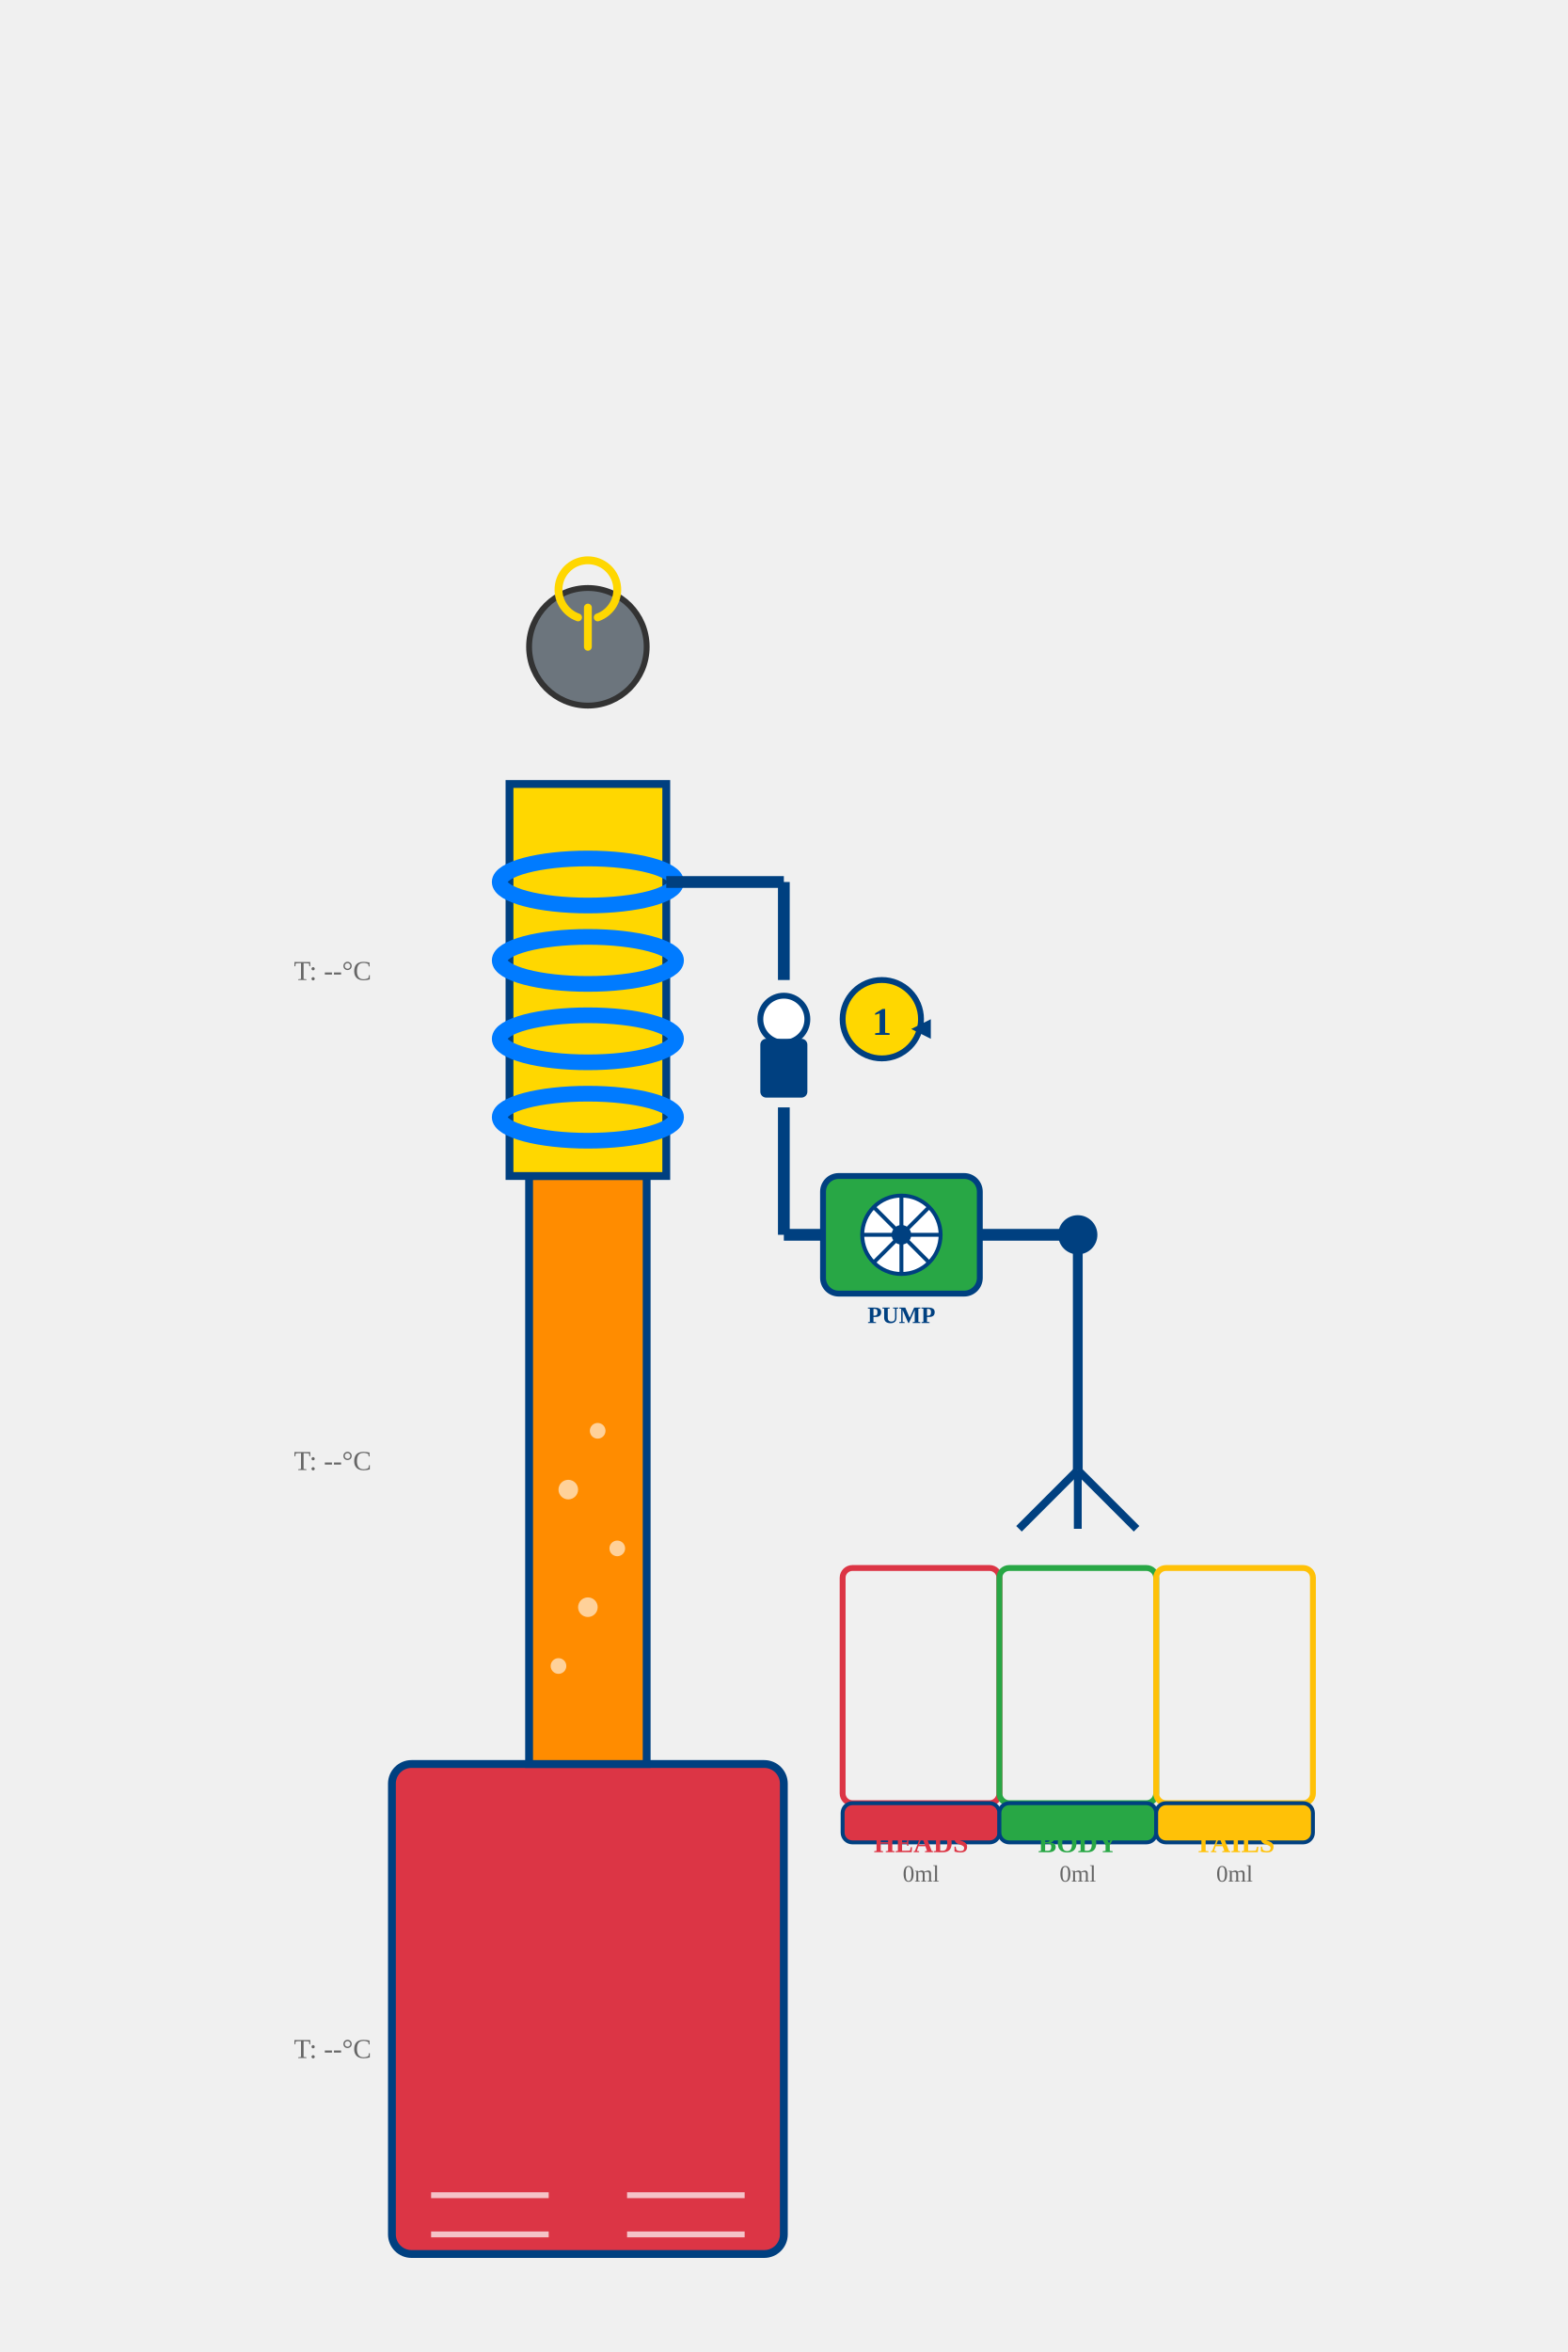
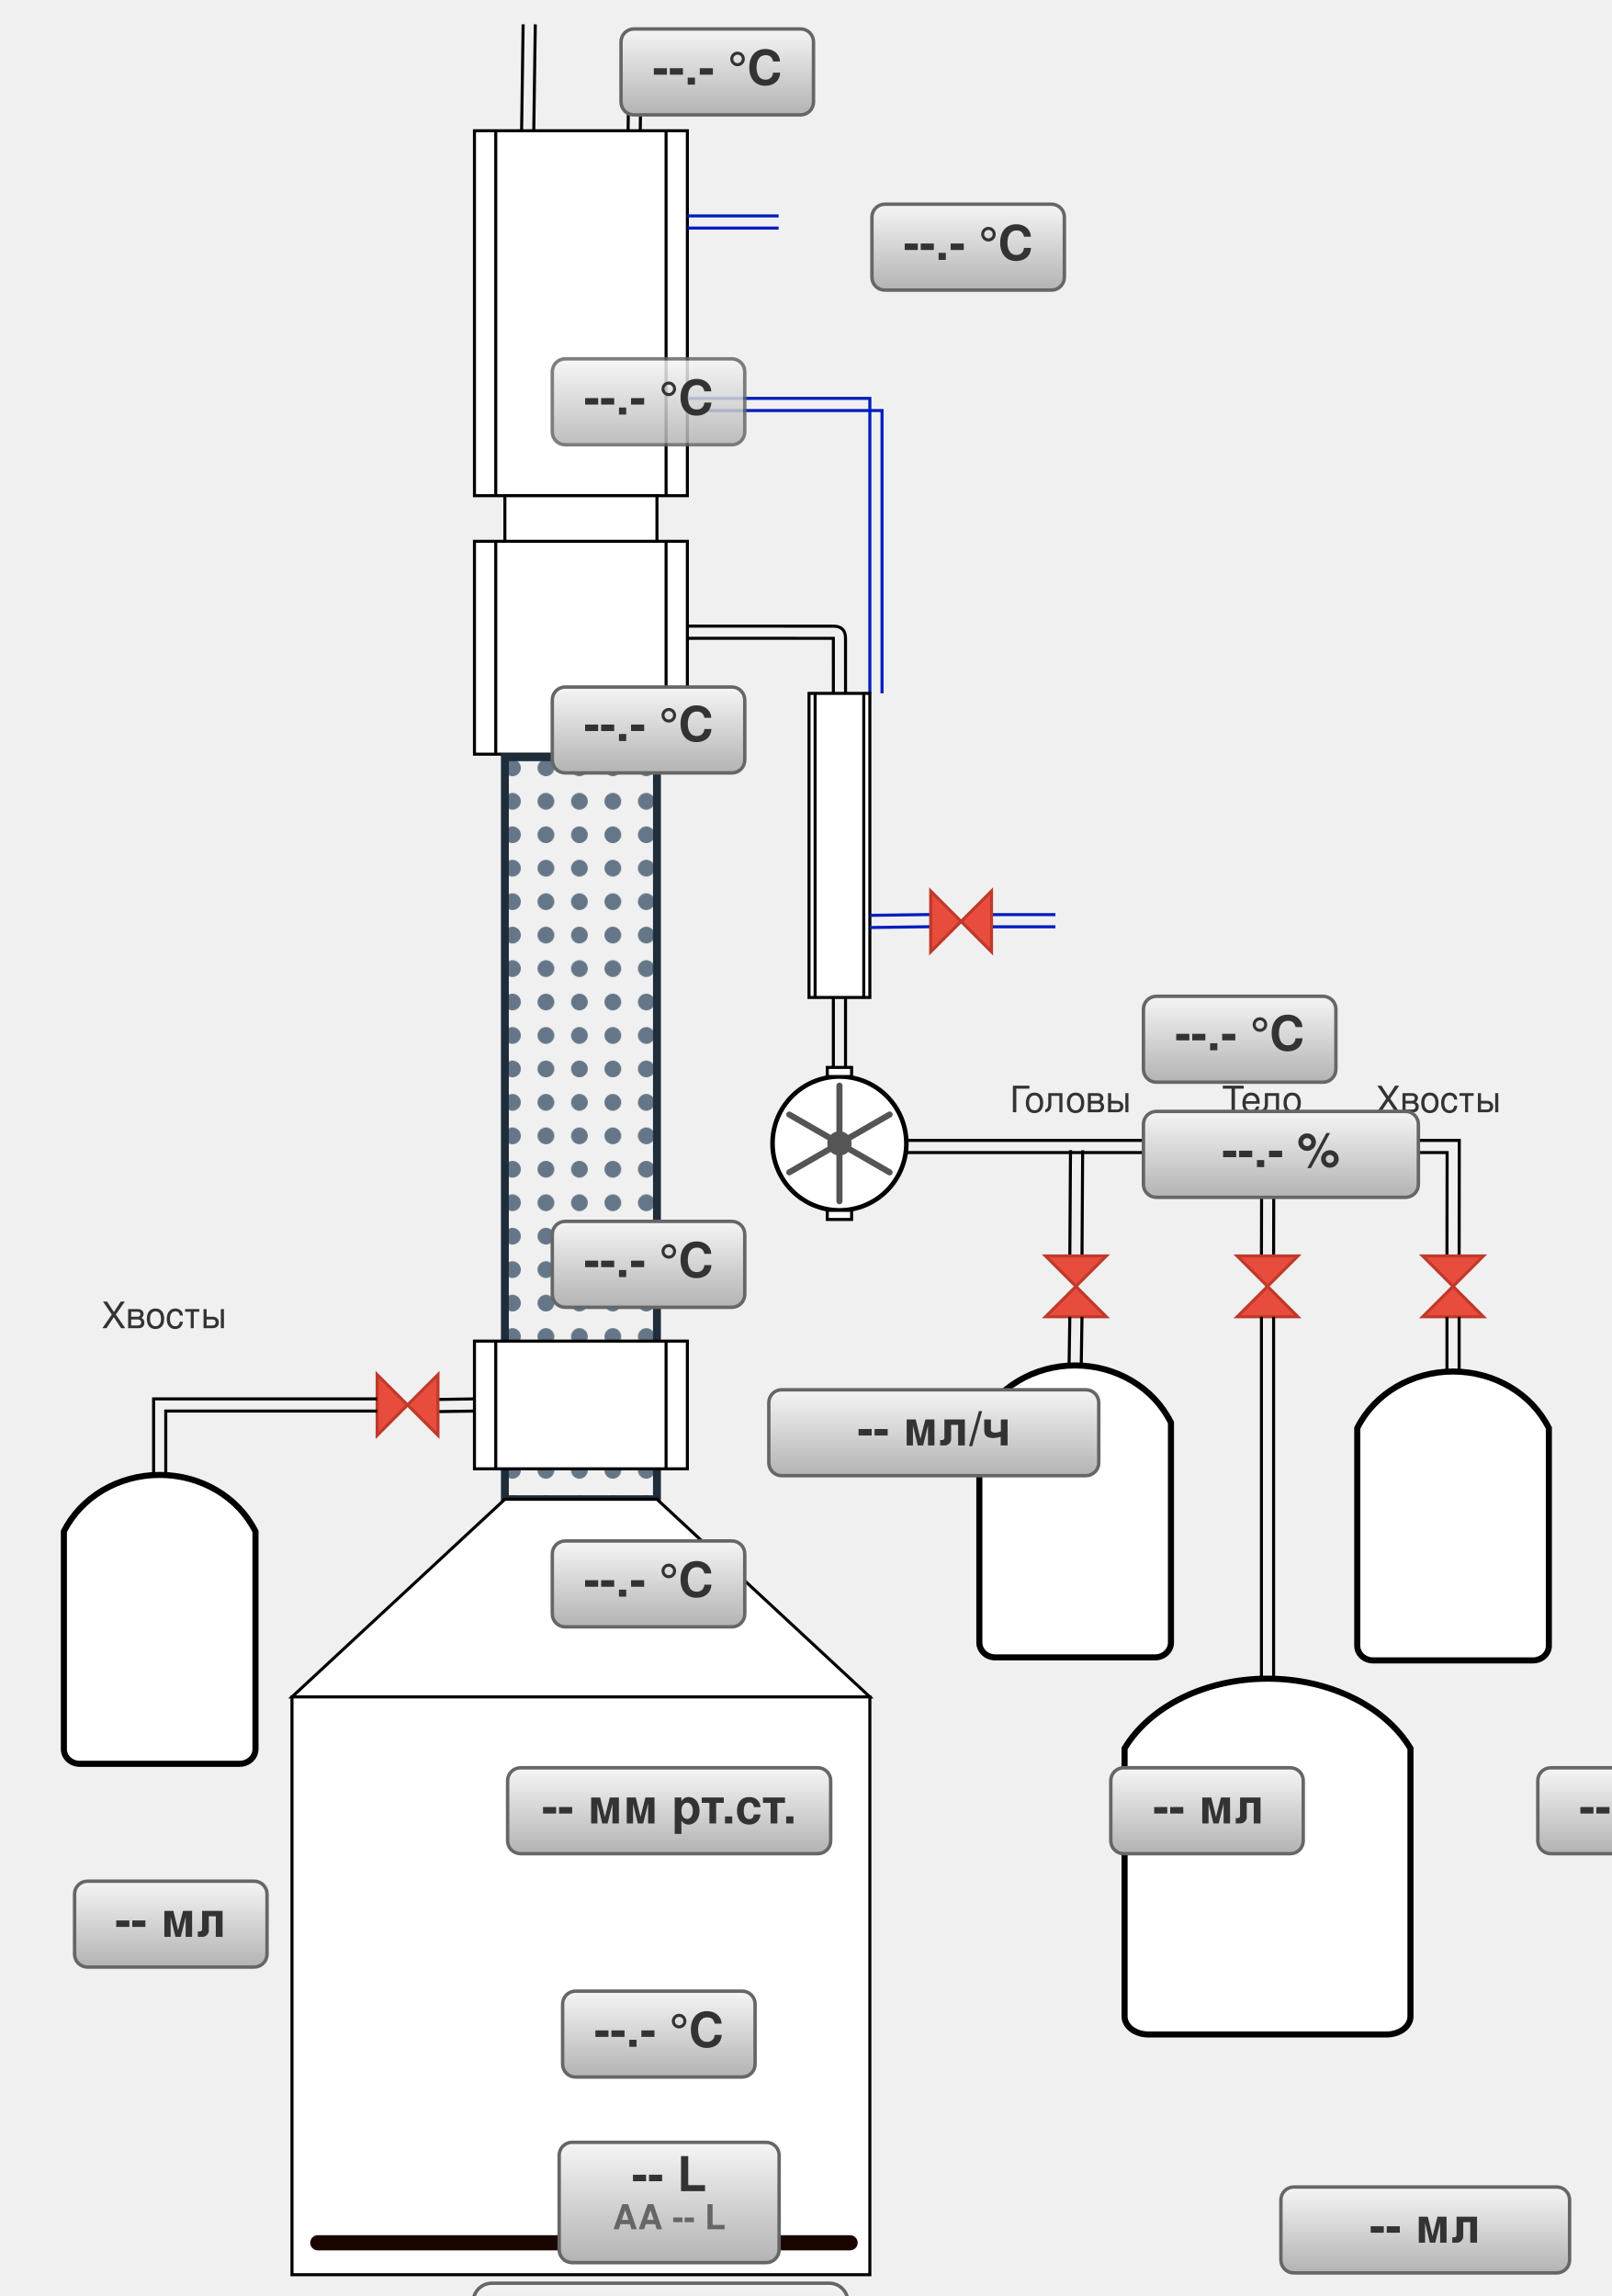
- <svg xmlns="http://www.w3.org/2000/svg" viewBox="0 0 800 1200" id="column-scheme">
+ <svg xmlns="http://www.w3.org/2000/svg" viewBox="-20 -5 530 755" width="530" height="755" preserveAspectRatio="xMidYMid meet">
  <defs>
-     <linearGradient id="heatGradient" x1="0%" y1="100%" x2="0%" y2="0%">
-       <stop offset="0%" style="stop-color:#ff0000;stop-opacity:1" />
-       <stop offset="100%" style="stop-color:#ff6600;stop-opacity:0.5" />
-     </linearGradient>
-     <linearGradient id="coolGradient" x1="0%" y1="0%" x2="0%" y2="100%">
-       <stop offset="0%" style="stop-color:#00bfff;stop-opacity:1" />
-       <stop offset="100%" style="stop-color:#0080ff;stop-opacity:0.5" />
-     </linearGradient>
-     <clipPath id="jarClip">
-       <rect x="0" y="0" width="80" height="120" rx="5" />
+     <linearGradient id="grad-indicator" x1="0%" y1="0%" x2="0%" y2="100%">
+       <stop offset="0%" style="stop-color:#f5f5f5;stop-opacity:1" />
+       <stop offset="100%" style="stop-color:#b3b3b3;stop-opacity:1" />
+     </linearGradient>
+     <pattern id="dots-packing" patternUnits="userSpaceOnUse" width="11" height="11">
+       <circle cx="5.5" cy="5.5" r="2.75" fill="#647687" />
+     </pattern>
+     <linearGradient id="grad-metal" x1="0%" y1="0%" x2="100%" y2="0%">
+       <stop offset="0%" style="stop-color:#bdc3c7;stop-opacity:1" />
+       <stop offset="50%" style="stop-color:#ecf0f1;stop-opacity:1" />
+       <stop offset="100%" style="stop-color:#bdc3c7;stop-opacity:1" />
+     </linearGradient>
+     <linearGradient id="grad-column-heat" x1="0" y1="743" x2="0" y2="38" gradientUnits="userSpaceOnUse">
+       <stop offset="0%" style="stop-color:#d94b2b;stop-opacity:0.65" />
+       <stop offset="70%" style="stop-color:#d94b2b;stop-opacity:0.18" />
+       <stop offset="100%" style="stop-color:#d94b2b;stop-opacity:0" />
+     </linearGradient>
+     <linearGradient id="grad-column-reflux" x1="0" y1="38" x2="0" y2="743" gradientUnits="userSpaceOnUse">
+       <stop offset="0%" style="stop-color:#1f84ff;stop-opacity:0.65" />
+       <stop offset="70%" style="stop-color:#1f84ff;stop-opacity:0.18" />
+       <stop offset="100%" style="stop-color:#1f84ff;stop-opacity:0" />
+     </linearGradient>
+     <linearGradient id="grad-cube-liquid" x1="0%" y1="0%" x2="0%" y2="100%">
+       <stop offset="0%" style="stop-color:#8fd0ff;stop-opacity:0.55" />
+       <stop offset="100%" style="stop-color:#3e8fd7;stop-opacity:0.35" />
+     </linearGradient>
+     <clipPath id="clip-reflux-drops">
+       <rect x="146" y="38" width="50" height="206" />
+     </clipPath>
+     <clipPath id="clip-cube-lid-trapezoid">
+       <path d="M76,553 L146,488 L196,488 L266,553 Z" />
    </clipPath>
  </defs>
-   <g id="cube" class="cube">
-     <rect x="200" y="900" width="200" height="250" rx="10" fill="#dc3545" stroke="#004080" stroke-width="4" />
-     <line x1="220" y1="1120" x2="280" y2="1120" stroke="#fff" stroke-width="3" class="heat-indicator" opacity="0.7" />
-     <line x1="220" y1="1140" x2="280" y2="1140" stroke="#fff" stroke-width="3" class="heat-indicator" opacity="0.7" />
-     <line x1="320" y1="1120" x2="380" y2="1120" stroke="#fff" stroke-width="3" class="heat-indicator" opacity="0.7" />
-     <line x1="320" y1="1140" x2="380" y2="1140" stroke="#fff" stroke-width="3" class="heat-indicator" opacity="0.7" />
-   </g>
-   <g id="column">
-     <rect x="270" y="600" width="60" height="300" fill="#ff8c00" stroke="#004080" stroke-width="4" />
-     <g class="vapor-particles">
-       <circle cx="285" cy="850" r="4" fill="#fff" opacity="0.6" class="vapor-bubble v1" />
-       <circle cx="300" cy="820" r="5" fill="#fff" opacity="0.6" class="vapor-bubble v2" />
-       <circle cx="315" cy="790" r="4" fill="#fff" opacity="0.6" class="vapor-bubble v3" />
-       <circle cx="290" cy="760" r="5" fill="#fff" opacity="0.6" class="vapor-bubble v4" />
-       <circle cx="305" cy="730" r="4" fill="#fff" opacity="0.6" class="vapor-bubble v5" />
+   <style>
+     .indicator { fill: url(#grad-indicator); stroke: #666; stroke-width: 1; }
+     .indicator-text { font-family: 'Segoe UI', Helvetica, sans-serif; font-size: 14px; font-weight: bold; text-anchor: middle; dominant-baseline: central; fill: #333; }
+     .label-text { font-family: 'Segoe UI', Helvetica, sans-serif; font-size: 12px; text-anchor: middle; dominant-baseline: central; fill: #333; }
+     g[id^="ind-"] { transform-box: fill-box; transform-origin: center center; transform: scale(1.13); }
+     .struct { fill: #fff; stroke: #000; stroke-width: 1; }
+     .struct-line { fill: none; stroke: #000; stroke-width: 1; }
+     .pipe { fill: none; stroke: #000; stroke-width: 1; }
+     .pipe-water { fill: none; stroke: #001dbc; stroke-width: 1; }
+     .pipe-water.active {
+       stroke: #1a9cff;
+       stroke-width: 4;
+       stroke-linecap: round;
+       opacity: 0.95;
+       filter: drop-shadow(0 0 4px rgba(26, 156, 255, 0.85));
+       animation: water-pipe-pulse 1.2s ease-in-out infinite;
+     }
+     .valve { fill: #fff; stroke: #000; stroke-width: 1; }
+     .valve-open .valve { fill: #2ecc71; stroke: #27ae60; }
+     .valve-closed .valve { fill: #e74c3c; stroke: #c0392b; }
+     .jar { fill: #fff; stroke: #000; stroke-width: 2; }
+     .drop { fill: #3498db; opacity: 0; transition: opacity 0.5s; }
+     .condensing .drop { opacity: 0.7; }
+     .bubble { fill: #b8e7ff; opacity: 0; filter: drop-shadow(0 0 2px rgba(184, 231, 255, 0.7)); }
+ 
+     @keyframes water-pipe-pulse {
+       0%, 100% { opacity: 0.78; }
+       50% { opacity: 1; }
+     }
+   </style>
+   <g id="zone-reflux">
+     <rect x="136" y="38" width="70" height="120" class="struct" />
+     <line x1="143" y1="38" x2="143" y2="158" class="struct-line" />
+     <line x1="199" y1="38" x2="199" y2="158" class="struct-line" />
+     <g id="anim-reflux-drops" clip-path="url(#clip-reflux-drops)">
+       <circle cx="155" cy="54" r="2.4" class="drop" />
+       <circle cx="163" cy="51" r="2.2" class="drop" />
+       <circle cx="171" cy="56" r="2.5" class="drop" />
+       <circle cx="179" cy="52" r="2.3" class="drop" />
+       <circle cx="187" cy="55" r="2.4" class="drop" />
    </g>
  </g>
-   <g id="reflux">
-     <rect x="260" y="400" width="80" height="200" fill="#ffd700" stroke="#004080" stroke-width="4" />
-     <ellipse cx="300" cy="450" rx="45" ry="12" fill="none" stroke="#007bff" stroke-width="8" class="cooling-ring r1" />
-     <ellipse cx="300" cy="490" rx="45" ry="12" fill="none" stroke="#007bff" stroke-width="8" class="cooling-ring r2" />
-     <ellipse cx="300" cy="530" rx="45" ry="12" fill="none" stroke="#007bff" stroke-width="8" class="cooling-ring r3" />
-     <ellipse cx="300" cy="570" rx="45" ry="12" fill="none" stroke="#007bff" stroke-width="8" class="cooling-ring r4" />
-     <circle cx="280" cy="580" r="3" fill="#00bfff" class="condensation-drop d1" opacity="0" />
-     <circle cx="300" cy="560" r="3" fill="#00bfff" class="condensation-drop d2" opacity="0" />
-     <circle cx="320" cy="540" r="3" fill="#00bfff" class="condensation-drop d3" opacity="0" />
-   </g>
-   <g id="power-button" class="power-btn">
-     <circle cx="300" cy="330" r="30" fill="#6c757d" stroke="#333" stroke-width="3" class="power-circle" />
-     <path d="M 300 310 L 300 330 M 295 315 A 15 15 0 1 1 305 315" stroke="#ffd700" stroke-width="4" fill="none" stroke-linecap="round" class="power-icon" />
-   </g>
-   <line x1="340" y1="450" x2="400" y2="450" stroke="#004080" stroke-width="6" />
-   <line x1="400" y1="450" x2="400" y2="500" stroke="#004080" stroke-width="6" />
-   <g id="tap" class="tap">
-     <circle cx="400" cy="520" r="12" fill="#fff" stroke="#004080" stroke-width="3" />
-     <rect x="388" y="530" width="24" height="30" rx="3" fill="#004080" />
-     <circle cx="400" cy="565" r="4" fill="#00bfff" class="tap-drop" opacity="0" />
-   </g>
-   <g id="fraction-indicator">
-     <circle cx="450" cy="520" r="20" fill="#ffd700" stroke="#004080" stroke-width="3" class="fraction-badge" />
-     <text x="450" y="528" text-anchor="middle" font-size="20" font-weight="bold" fill="#004080" class="fraction-number">1</text>
-     <path d="M 465 525 L 475 520 L 475 530 Z" fill="#004080" class="fraction-arrow" />
-   </g>
-   <g id="pump" transform="translate(420, 600)">
-     <rect x="0" y="0" width="80" height="60" rx="8" fill="#28a745" stroke="#004080" stroke-width="3" />
-     <g class="pump-wheel">
-       <circle cx="40" cy="30" r="20" fill="#fff" stroke="#004080" stroke-width="2" />
-       <line x1="40" y1="10" x2="40" y2="50" stroke="#004080" stroke-width="2" />
-       <line x1="20" y1="30" x2="60" y2="30" stroke="#004080" stroke-width="2" />
-       <line x1="26" y1="16" x2="54" y2="44" stroke="#004080" stroke-width="2" />
-       <line x1="54" y1="16" x2="26" y2="44" stroke="#004080" stroke-width="2" />
-       <circle cx="40" cy="30" r="5" fill="#004080" />
+   <g id="zone-tsa">
+     <path d="M186.5,38 L186.67,28 M190.67,28 L190.5,38" class="pipe" />
+     <path d="M151.5,38 L152,3 M156,3 L155.5,38" class="pipe" />
+   </g>
+   <g id="zone-water">
+     <path d="M206,66 L236,66 M236,70 L206,70" class="pipe-water" />
+     <path d="M266,223 L266,126 L206,126 M270,223 L270,130 L206,130" class="pipe-water" />
+     <path d="M302.86,65.7 L302.82,63.5 L319.5,67.01 L302.96,71.11 L302.92,68.91 L292.53,69.1 L292.47,65.88 Z" fill="#0050ef" stroke="#001dbc" stroke-linejoin="round" />
+   </g>
+   <rect x="146" y="158" width="50" height="18" class="struct" />
+   <g id="zone-node">
+     <rect x="136" y="173" width="70" height="70" class="struct" />
+     <line x1="143" y1="173" x2="143" y2="243" class="struct-line" />
+     <line x1="199" y1="173" x2="199" y2="243" class="struct-line" />
+     <path d="M205.93,200.89 L254,200.9 Q258,200.9 258,204.9 L258.01,233 M254.01,233 L254,204.9 L205.93,204.89" class="pipe" />
+   </g>
+   <g id="zone-cooling">
+     <rect x="246" y="223" width="20" height="100" class="struct" />
+     <line x1="248" y1="223" x2="248" y2="323" class="struct-line" />
+     <line x1="264" y1="223" x2="264" y2="323" class="struct-line" />
+     <path d="M254,346 L254,323 M258,323 L258,346" class="pipe" />
+     <path d="M265.97,296 L286.69,295.72 M286.75,299.72 L266.03,300" class="pipe-water" />
+     <path d="M306,295.76 L327,295.76 M327,299.76 L306,299.76" class="pipe-water" />
+   </g>
+   <g id="zone-column">
+     <rect id="column-shell" x="146" y="244" width="50" height="244" fill="url(#dots-packing)" stroke="#1f2d3b" stroke-width="2.6" />
+   </g>
+   <g id="zone-neck">
+     <rect x="136" y="436" width="70" height="42" class="struct" />
+     <line x1="143" y1="436" x2="143" y2="478" class="struct-line" />
+     <line x1="199" y1="436" x2="199" y2="478" class="struct-line" />
+     <path d="M136.03,459 L122.77,459.2 M122.71,455.2 L135.97,455" class="pipe" />
+   </g>
+   <path d="M76,553 L146,488 L196,488 L266,553 Z" class="struct" stroke-width="2.6" />
+   <g id="zone-cube">
+     <rect id="cube-shell" x="76" y="553" width="190" height="190" class="struct" stroke-width="2.6" />
+   </g>
+   <rect id="anim-gradient-core-heat" x="150" y="38" width="42" height="0" fill="url(#grad-column-heat)" opacity="0" pointer-events="none" />
+   <rect id="anim-gradient-core-reflux" x="150" y="38" width="42" height="0" fill="url(#grad-column-reflux)" opacity="0" pointer-events="none" />
+   <rect id="anim-gradient-lid-heat" x="76" y="488" width="190" height="0" fill="url(#grad-column-heat)" opacity="0" pointer-events="none" clip-path="url(#clip-cube-lid-trapezoid)" />
+   <rect id="anim-gradient-lid-reflux" x="76" y="488" width="190" height="0" fill="url(#grad-column-reflux)" opacity="0" pointer-events="none" clip-path="url(#clip-cube-lid-trapezoid)" />
+   <rect id="anim-gradient-cube-heat" x="80" y="553" width="182" height="0" fill="url(#grad-column-heat)" opacity="0" pointer-events="none" />
+   <rect id="anim-gradient-cube-reflux" x="80" y="553" width="182" height="0" fill="url(#grad-column-reflux)" opacity="0" pointer-events="none" />
+   <rect id="anim-liquid-level" x="76" y="743" width="190" height="0" fill="url(#grad-cube-liquid)" opacity="0.9" pointer-events="none" />
+   <g id="anim-boil-bubbles" pointer-events="none" style="opacity:0">
+     <circle class="bubble" cx="114" cy="716" r="2.9" />
+     <circle class="bubble" cx="132" cy="721" r="2.4" />
+     <circle class="bubble" cx="151" cy="714" r="2.8" />
+     <circle class="bubble" cx="171" cy="719" r="2.5" />
+     <circle class="bubble" cx="190" cy="713" r="2.7" />
+     <circle class="bubble" cx="210" cy="718" r="2.6" />
+     <circle class="bubble" cx="228" cy="715" r="2.5" />
+   </g>
+   <g id="zone-heater">
+     <rect id="heater-bar" x="82" y="730" width="180" height="5" rx="2.5" ry="2.5" fill="#1a0500" stroke="none" opacity="1" />
+   </g>
+   <path id="collector-main-pipe" d="M398.8,374 L254,374 L254,346 M258,346 L258,370 L398.8,370" class="pipe" />
+   <path id="collector-tails-pipe" d="M455.75,408 L455.8,374 L398.8,374 M398.8,370 L459.8,370 L459.75,408" class="pipe" />
+   <path d="M331.75,408 L331.97,373.21 M335.97,373.24 L335.75,408" class="pipe" />
+   <path d="M394.75,408 L394.83,373.3 M398.83,373.31 L398.75,408" class="pipe" />
+   <g id="zone-pump">
+     <circle cx="256" cy="371" r="22" fill="#fff" stroke="#000" stroke-width="1.5" />
+     <g id="pump-impeller" fill="none" stroke="#555" stroke-width="2" stroke-linecap="round">
+       <line x1="256" y1="371" x2="256" y2="352" />
+       <line x1="256" y1="371" x2="272.5" y2="380.5" />
+       <line x1="256" y1="371" x2="239.5" y2="380.5" />
+       <line x1="256" y1="371" x2="272.5" y2="361.5" />
+       <line x1="256" y1="371" x2="239.5" y2="361.5" />
+       <line x1="256" y1="371" x2="256" y2="390" />
    </g>
-     <text x="40" y="75" text-anchor="middle" font-size="12" fill="#004080" font-weight="bold">PUMP</text>
-   </g>
-   <line x1="400" y1="565" x2="400" y2="630" stroke="#004080" stroke-width="6" class="flow-pipe" />
-   <line x1="400" y1="630" x2="420" y2="630" stroke="#004080" stroke-width="6" class="flow-pipe" />
-   <line x1="500" y1="630" x2="550" y2="630" stroke="#004080" stroke-width="6" class="flow-pipe" />
-   <g id="splitter">
-     <circle cx="550" cy="630" r="10" fill="#004080" />
-     <line x1="550" y1="630" x2="550" y2="750" stroke="#004080" stroke-width="5" class="flow-pipe" />
-     <line x1="550" y1="750" x2="520" y2="780" stroke="#004080" stroke-width="4" class="flow-pipe" />
-     <line x1="550" y1="750" x2="550" y2="780" stroke="#004080" stroke-width="4" class="flow-pipe" />
-     <line x1="550" y1="750" x2="580" y2="780" stroke="#004080" stroke-width="4" class="flow-pipe" />
-   </g>
-   <g id="jar-heads" transform="translate(430, 800)">
-     <rect x="0" y="0" width="80" height="120" rx="5" fill="none" stroke="#dc3545" stroke-width="3" />
-     <rect x="0" y="120" width="80" height="20" rx="5" fill="#dc3545" stroke="#004080" stroke-width="2" />
-     <rect x="2" y="20" width="76" height="0" fill="#dc3545" opacity="0.7" class="jar-liquid" id="liquid-heads" clip-path="url(#jarClip)" />
-     <text x="40" y="145" text-anchor="middle" font-size="14" font-weight="bold" fill="#dc3545">HEADS</text>
-     <text x="40" y="160" text-anchor="middle" font-size="12" fill="#666" class="jar-volume" id="vol-heads">0ml</text>
-   </g>
-   <g id="jar-body" transform="translate(510, 800)">
-     <rect x="0" y="0" width="80" height="120" rx="5" fill="none" stroke="#28a745" stroke-width="3" />
-     <rect x="0" y="120" width="80" height="20" rx="5" fill="#28a745" stroke="#004080" stroke-width="2" />
-     <rect x="2" y="20" width="76" height="0" fill="#28a745" opacity="0.7" class="jar-liquid" id="liquid-body" clip-path="url(#jarClip)" />
-     <text x="40" y="145" text-anchor="middle" font-size="14" font-weight="bold" fill="#28a745">BODY</text>
-     <text x="40" y="160" text-anchor="middle" font-size="12" fill="#666" class="jar-volume" id="vol-body">0ml</text>
-   </g>
-   <g id="jar-tails" transform="translate(590, 800)">
-     <rect x="0" y="0" width="80" height="120" rx="5" fill="none" stroke="#ffc107" stroke-width="3" />
-     <rect x="0" y="120" width="80" height="20" rx="5" fill="#ffc107" stroke="#004080" stroke-width="2" />
-     <rect x="2" y="20" width="76" height="0" fill="#ffc107" opacity="0.7" class="jar-liquid" id="liquid-tails" clip-path="url(#jarClip)" />
-     <text x="40" y="145" text-anchor="middle" font-size="14" font-weight="bold" fill="#ffc107">TAILS</text>
-     <text x="40" y="160" text-anchor="middle" font-size="12" fill="#666" class="jar-volume" id="vol-tails">0ml</text>
-   </g>
-   <text x="150" y="1050" font-size="14" fill="#666" class="temp-label">T: <tspan id="temp-cube">--°C</tspan>
-   </text>
-   <text x="150" y="750" font-size="14" fill="#666" class="temp-label">T: <tspan id="temp-column">--°C</tspan>
-   </text>
-   <text x="150" y="500" font-size="14" fill="#666" class="temp-label">T: <tspan id="temp-reflux">--°C</tspan>
-   </text>
+     <circle cx="256" cy="371" r="4" fill="#555" stroke="none" />
+     <rect x="252" y="346" width="8" height="3" fill="#fff" stroke="#000" stroke-width="1" />
+     <rect x="252" y="393" width="8" height="3" fill="#fff" stroke="#000" stroke-width="1" />
+   </g>
+   <g id="svg-valve-water" class="valve-closed" transform="translate(0,0)">
+     <path d="M104,447 L124,447 L114,457 Z" class="valve" transform="rotate(90,114,457)" />
+     <path d="M104,467 L124,467 L114,457 Z" class="valve" transform="rotate(90,114,457)" />
+   </g>
+   <g id="svg-valve-heads" class="valve-closed">
+     <path d="M286,288 L306,288 L296,298 Z" class="valve" transform="rotate(90,296,298)" />
+     <path d="M286,308 L306,308 L296,298 Z" class="valve" transform="rotate(90,296,298)" />
+   </g>
+   <g id="svg-valve-uno" class="valve-closed">
+     <path d="M323.75,408 L343.75,408 L333.75,418 Z" class="valve" transform="rotate(180,333.75,418)" />
+     <path d="M323.75,428 L343.75,428 L333.75,418 Z" class="valve" transform="rotate(180,333.75,418)" />
+   </g>
+   <g id="svg-valve-body" class="valve-closed">
+     <path d="M386.75,408 L406.75,408 L396.75,418 Z" class="valve" transform="rotate(180,396.75,418)" />
+     <path d="M386.75,428 L406.75,428 L396.75,418 Z" class="valve" transform="rotate(180,396.75,418)" />
+   </g>
+   <g id="svg-valve-tails" class="valve-closed">
+     <path d="M447.75,408 L467.75,408 L457.75,418 Z" class="valve" transform="rotate(180,457.75,418)" />
+     <path d="M447.75,428 L467.75,428 L457.75,418 Z" class="valve" transform="rotate(180,457.75,418)" />
+   </g>
+   <path id="pipe-heads-down" d="M335.75,428 L335.5,444 M331.5,444 L331.75,428" class="pipe" />
+   <path id="pipe-body-down" d="M398.75,428 L398.75,547 M394.75,547 L394.75,428" class="pipe" />
+   <path id="pipe-tails-down" d="M459.75,428 L459.75,468 M455.75,468 L455.75,428" class="pipe" />
+   <g id="zone-tails-left-branch">
+     <path id="tails-left-pipe" d="M104,459 L34.5,459 L34.5,480 M30.5,480 L30.5,455 L104,455" class="pipe" />
+     <g id="jar-tails-left">
+       <path d="M-15,501.25 C-15,498.35 -12.84,496 -10.17,496 L61.39,496 C72.73,501.64 80,513.95 80,527.5 C80,541.05 72.73,553.36 61.39,559 L-10.17,559 C-12.84,559 -15,556.65 -15,553.75 L-15,501.25 Z" class="jar" transform="rotate(270,32.5,527.5)" />
+     </g>
+     <text id="label-tails-left" x="34" y="429" class="label-text">Хвосты</text>
+   </g>
+   <g id="jar-heads">
+     <path d="M285.5,465.75 C285.5,464.36 286.01,463.02 286.93,462.04 C287.85,461.05 289.09,460.5 290.39,460.5 L362.69,460.5 C374.15,466.14 381.5,478.45 381.5,492 C381.5,505.55 374.15,517.86 362.69,523.5 L290.39,523.5 C289.09,523.5 287.85,522.95 286.93,521.96 C286.01,520.98 285.5,519.64 285.5,518.25 L285.5,465.75 Z" class="jar" transform="rotate(270,333.5,492)" />
+   </g>
+   <g id="jar-body">
+     <path d="M338.25,566.33 C338.25,564.26 338.88,562.26 339.99,560.79 C341.11,559.33 342.63,558.5 344.2,558.5 L432.33,558.5 C446.3,566.92 455.25,585.28 455.25,605.5 C455.25,625.72 446.3,644.08 432.33,652.5 L344.2,652.5 C342.63,652.5 341.11,651.67 339.99,650.21 C338.88,648.74 338.25,646.74 338.25,644.67 L338.25,566.33 Z" class="jar" transform="rotate(270,396.75,605.5)" />
+   </g>
+   <g id="jar-tails-right">
+     <path d="M410.25,467.25 C410.25,464.35 412.41,462 415.08,462 L486.64,462 C497.98,467.64 505.25,479.95 505.25,493.5 C505.25,507.05 497.98,519.36 486.64,525 L415.08,525 C412.41,525 410.25,522.65 410.25,519.75 L410.25,467.25 Z" class="jar" transform="rotate(270,457.75,493.5)" />
+   </g>
+   <text x="332" y="358" class="label-text">Головы</text>
+   <text x="395" y="358" class="label-text">Тело</text>
+   <text id="label-tails-right" x="453" y="358" class="label-text">Хвосты</text>
+   <g id="ind-temp-tsa">
+     <rect x="163" y="4" width="56" height="25" rx="3.75" ry="3.75" class="indicator" />
+     <text id="txt-temp-tsa" x="191" y="17" class="indicator-text">--.- °C</text>
+   </g>
+   <g id="ind-temp-water-out">
+     <rect x="236" y="55" width="56" height="25" rx="3.75" ry="3.75" class="indicator" />
+     <text id="txt-water-out" x="264" y="68" class="indicator-text">--.- °C</text>
+   </g>
+   <g id="ind-temp-node">
+     <rect x="143" y="195.5" width="56" height="25" rx="3.75" ry="3.75" class="indicator" />
+     <text id="txt-temp-node" x="171" y="208" class="indicator-text">--.- °C</text>
+   </g>
+   <g id="ind-temp-water-in">
+     <rect x="315" y="285.5" width="56" height="25" rx="3.75" ry="3.75" class="indicator" />
+     <text id="txt-water-in" x="343" y="298" class="indicator-text">--.- °C</text>
+   </g>
+   <g id="ind-temp-col-mid">
+     <rect x="143" y="351" width="56" height="25" rx="3.75" ry="3.75" class="indicator" />
+     <text id="txt-temp-col-mid" x="171" y="364" class="indicator-text">--.- °C</text>
+   </g>
+   <g id="ind-pump-speed">
+     <rect x="206" y="400" width="96" height="25" rx="3.75" ry="3.75" class="indicator" />
+     <text id="txt-pump-speed" x="254" y="413" class="indicator-text">-- мл/ч</text>
+   </g>
+   <g id="ind-temp-neck">
+     <rect x="143" y="444" width="56" height="25" rx="3.75" ry="3.75" class="indicator" />
+     <text id="txt-temp-col-top" x="171" y="457" class="indicator-text">--.- °C</text>
+   </g>
+   <g id="ind-pressure-cube">
+     <rect x="130" y="510" width="94" height="25" rx="3.75" ry="3.75" class="indicator" />
+     <text id="txt-pressure-cube" x="177" y="523" class="indicator-text">-- мм рт.ст.</text>
+   </g>
+   <g id="ind-temp-cube">
+     <rect x="146" y="575" width="56" height="25" rx="3.75" ry="3.75" class="indicator" />
+     <text id="txt-temp-cube" x="174" y="588" class="indicator-text">--.- °C</text>
+   </g>
+   <g id="ind-volume-cube">
+     <rect x="145" y="619" width="64" height="35" rx="3.75" ry="3.75" class="indicator" />
+     <text id="txt-volume-cube" x="177" y="630" class="indicator-text">-- L</text>
+     <text id="txt-aa-cube" x="177" y="642" class="indicator-text" style="font-size:10px;fill:#666">AA -- L</text>
+   </g>
+   <g id="ind-power">
+     <rect x="120" y="660" width="109" height="36" rx="5.4" ry="5.4" class="indicator" />
+     <text id="txt-power-set" x="166" y="676" class="indicator-text" style="text-anchor:end">--%</text>
+     <text x="172" y="676" class="indicator-text" style="fill:#666;font-size:10px">/</text>
+     <text id="txt-power-actual" x="178" y="676" class="indicator-text" style="text-anchor:start">-- Вт</text>
+   </g>
+   <g id="ind-volume-heads">
+     <rect x="305.5" y="510" width="56" height="25" rx="3.75" ry="3.75" class="indicator" />
+     <text id="txt-volume-heads" x="334" y="523" class="indicator-text">-- мл</text>
+   </g>
+   <g id="ind-volume-body-small">
+     <rect x="429.75" y="510" width="56" height="25" rx="3.75" ry="3.75" class="indicator" />
+     <text id="txt-volume-tails-right" x="458" y="523" class="indicator-text">-- мл</text>
+   </g>
+   <g id="ind-volume-body">
+     <rect x="355" y="632" width="84" height="25" rx="3.75" ry="3.75" class="indicator" />
+     <text id="txt-volume-body" x="397" y="645" class="indicator-text">-- мл</text>
+   </g>
+   <g id="ind-volume-tails">
+     <rect x="4" y="543" width="56" height="25" rx="3.75" ry="3.75" class="indicator" />
+     <text id="txt-volume-tails" x="32" y="556" class="indicator-text">-- мл</text>
+   </g>
+   <g id="ind-phase">
+     <rect x="336" y="690" width="120" height="30" rx="6" ry="6" fill="#fff" stroke="#ccc" stroke-width="1" />
+     <text id="txt-phase" x="396" y="705" class="indicator-text" style="font-size:13px;fill:#7f8c8d">IDLE</text>
+   </g>
+   <g id="ind-abv">
+     <rect x="315" y="319" width="80" height="25" rx="3.75" ry="3.75" class="indicator" />
+     <text id="txt-abv" x="355" y="332" class="indicator-text">--.- %</text>
+   </g>
+   <g id="ind-temp-reflux">
+     <rect x="143" y="100" width="56" height="25" rx="3.75" ry="3.75" class="indicator" style="opacity:0.85" />
+     <text id="txt-temp-reflux" x="171" y="113" class="indicator-text">--.- °C</text>
+   </g>
+   <g id="svg-heater" />
+   <g id="anim-vapor" />
+   <g id="anim-water-flow" />
+   <g id="anim-condensate" />
+   <circle id="drop-heads" cx="334" cy="444" r="3" class="drop" style="opacity:0" />
+   <circle id="drop-uno" cx="397" cy="444" r="3" class="drop" style="opacity:0" />
+   <circle id="drop-tails" cx="458" cy="444" r="3" class="drop" style="opacity:0" />
+   <rect id="anim-liquid-heads" x="286" y="0" width="96" height="0" fill="#e74c3c" opacity="0.2" pointer-events="none" />
+   <rect id="anim-liquid-body" x="339" y="0" width="117" height="0" fill="#2ecc71" opacity="0.2" pointer-events="none" />
+   <rect id="anim-liquid-tails" x="411" y="0" width="95" height="0" fill="#9b59b6" opacity="0.2" pointer-events="none" />
</svg>
